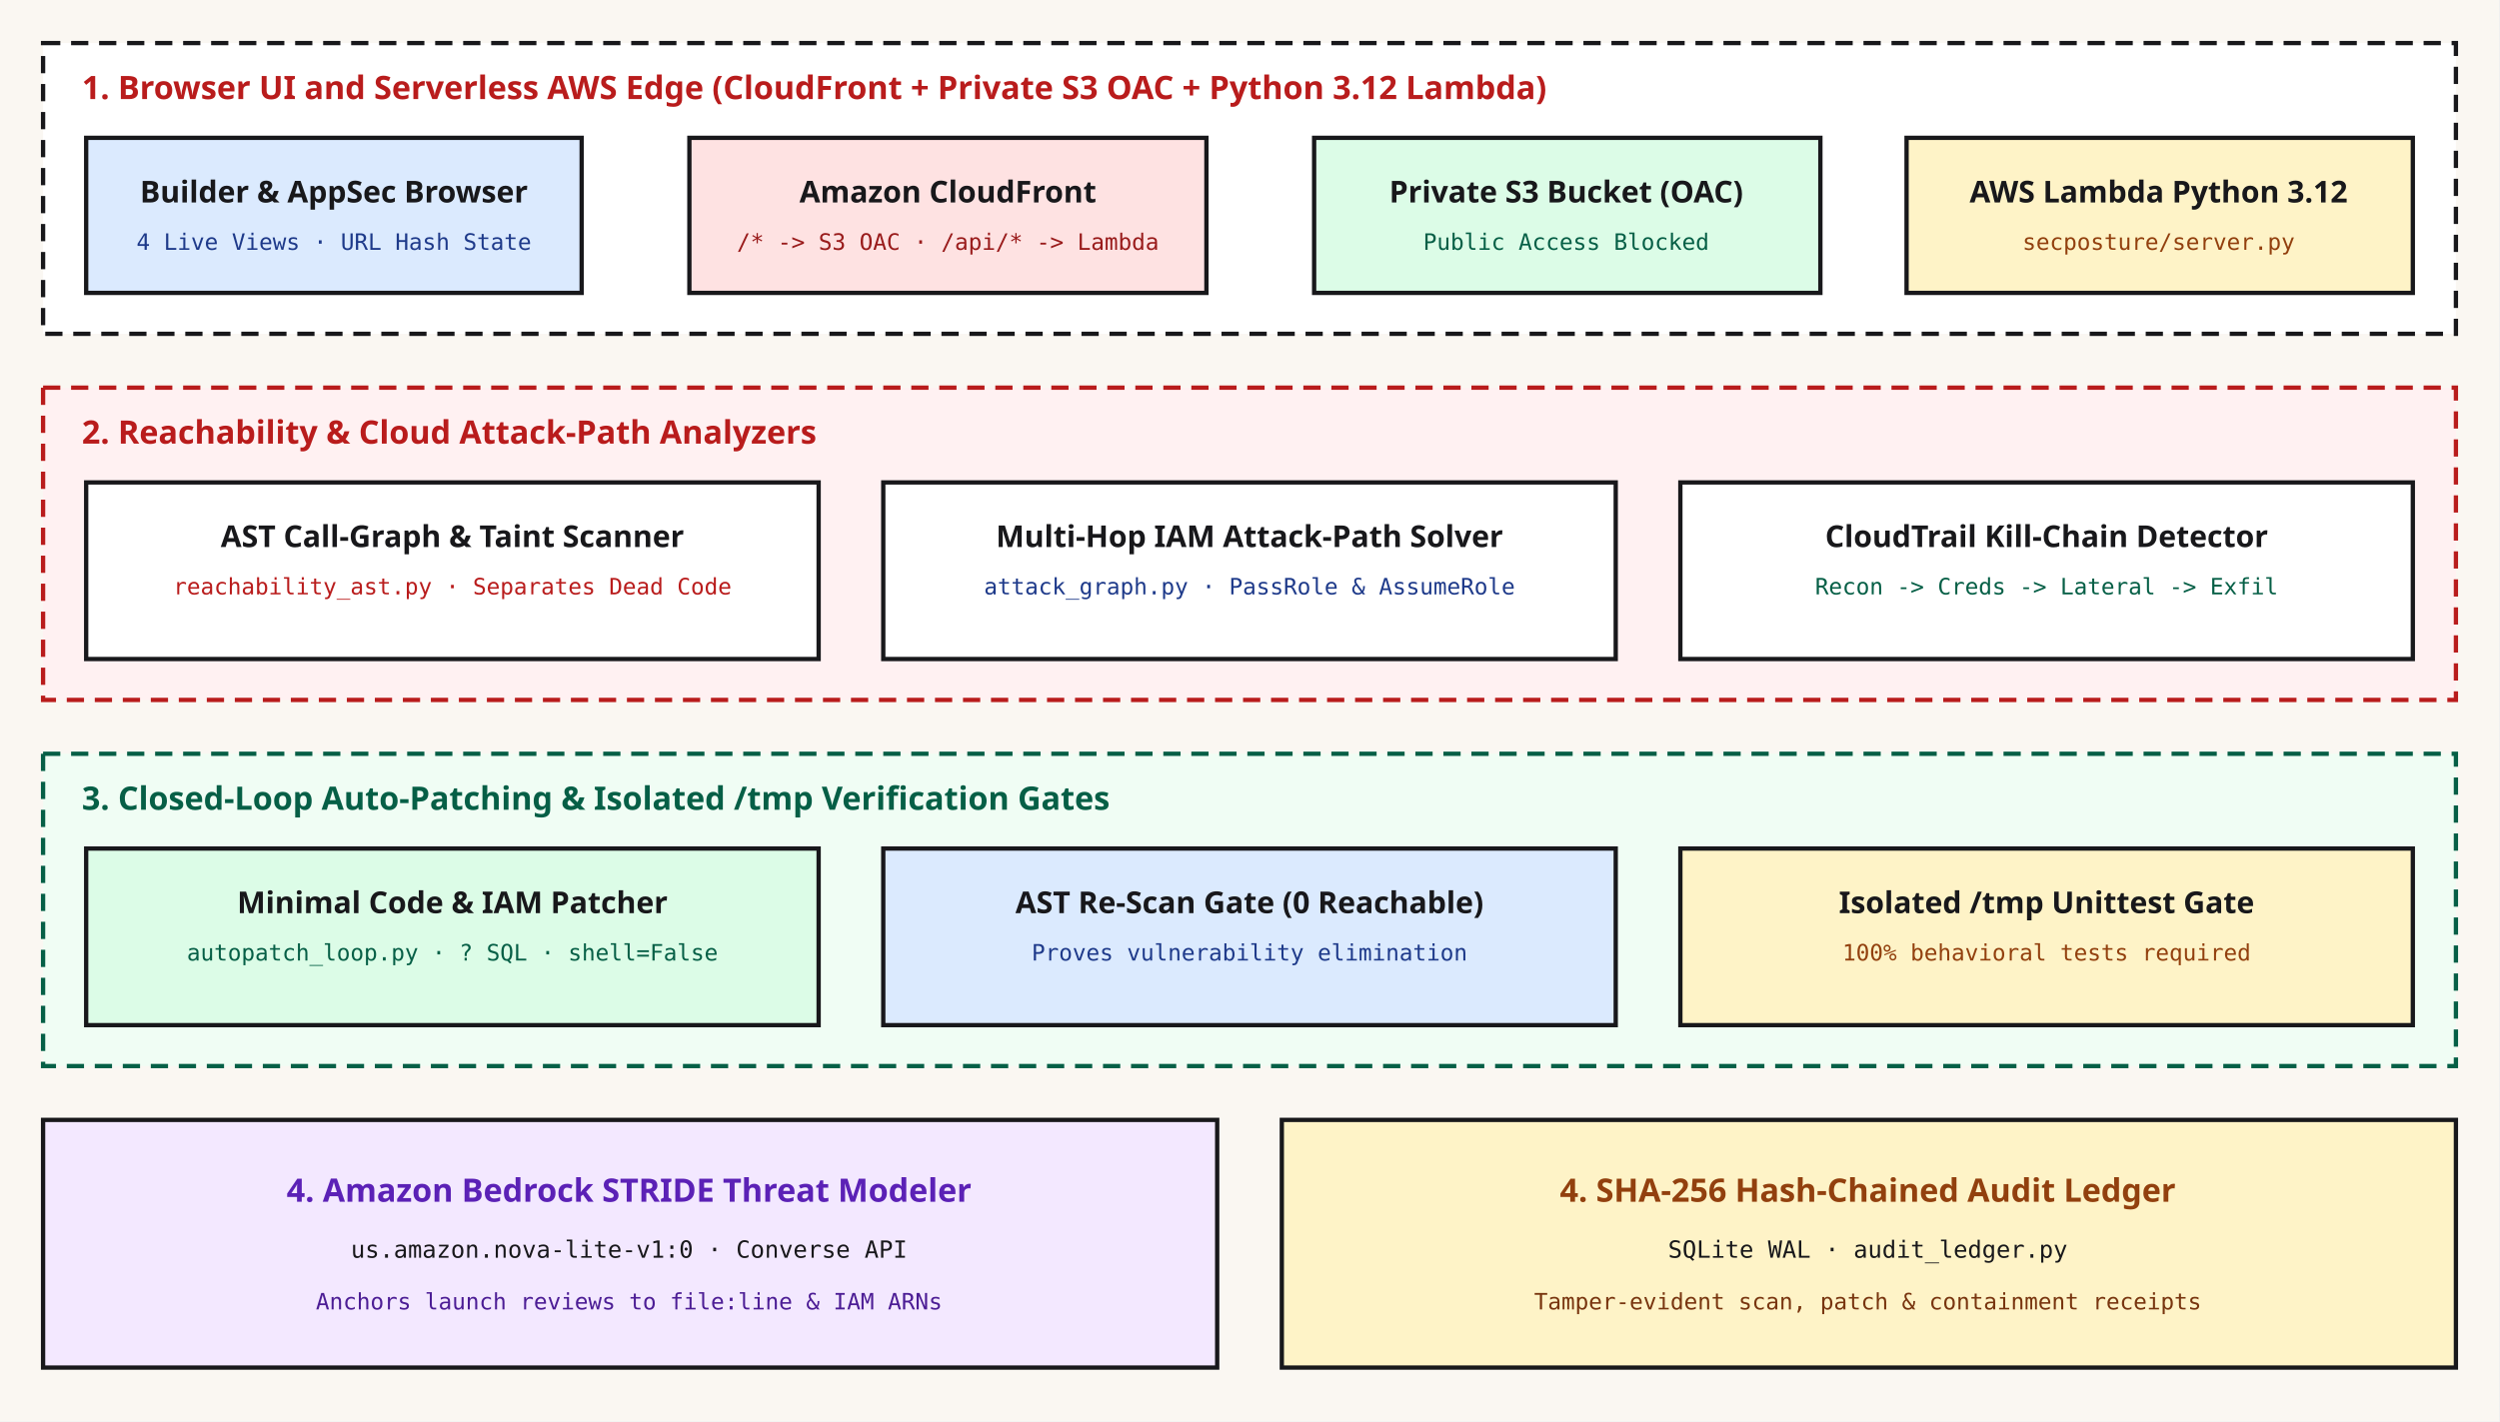
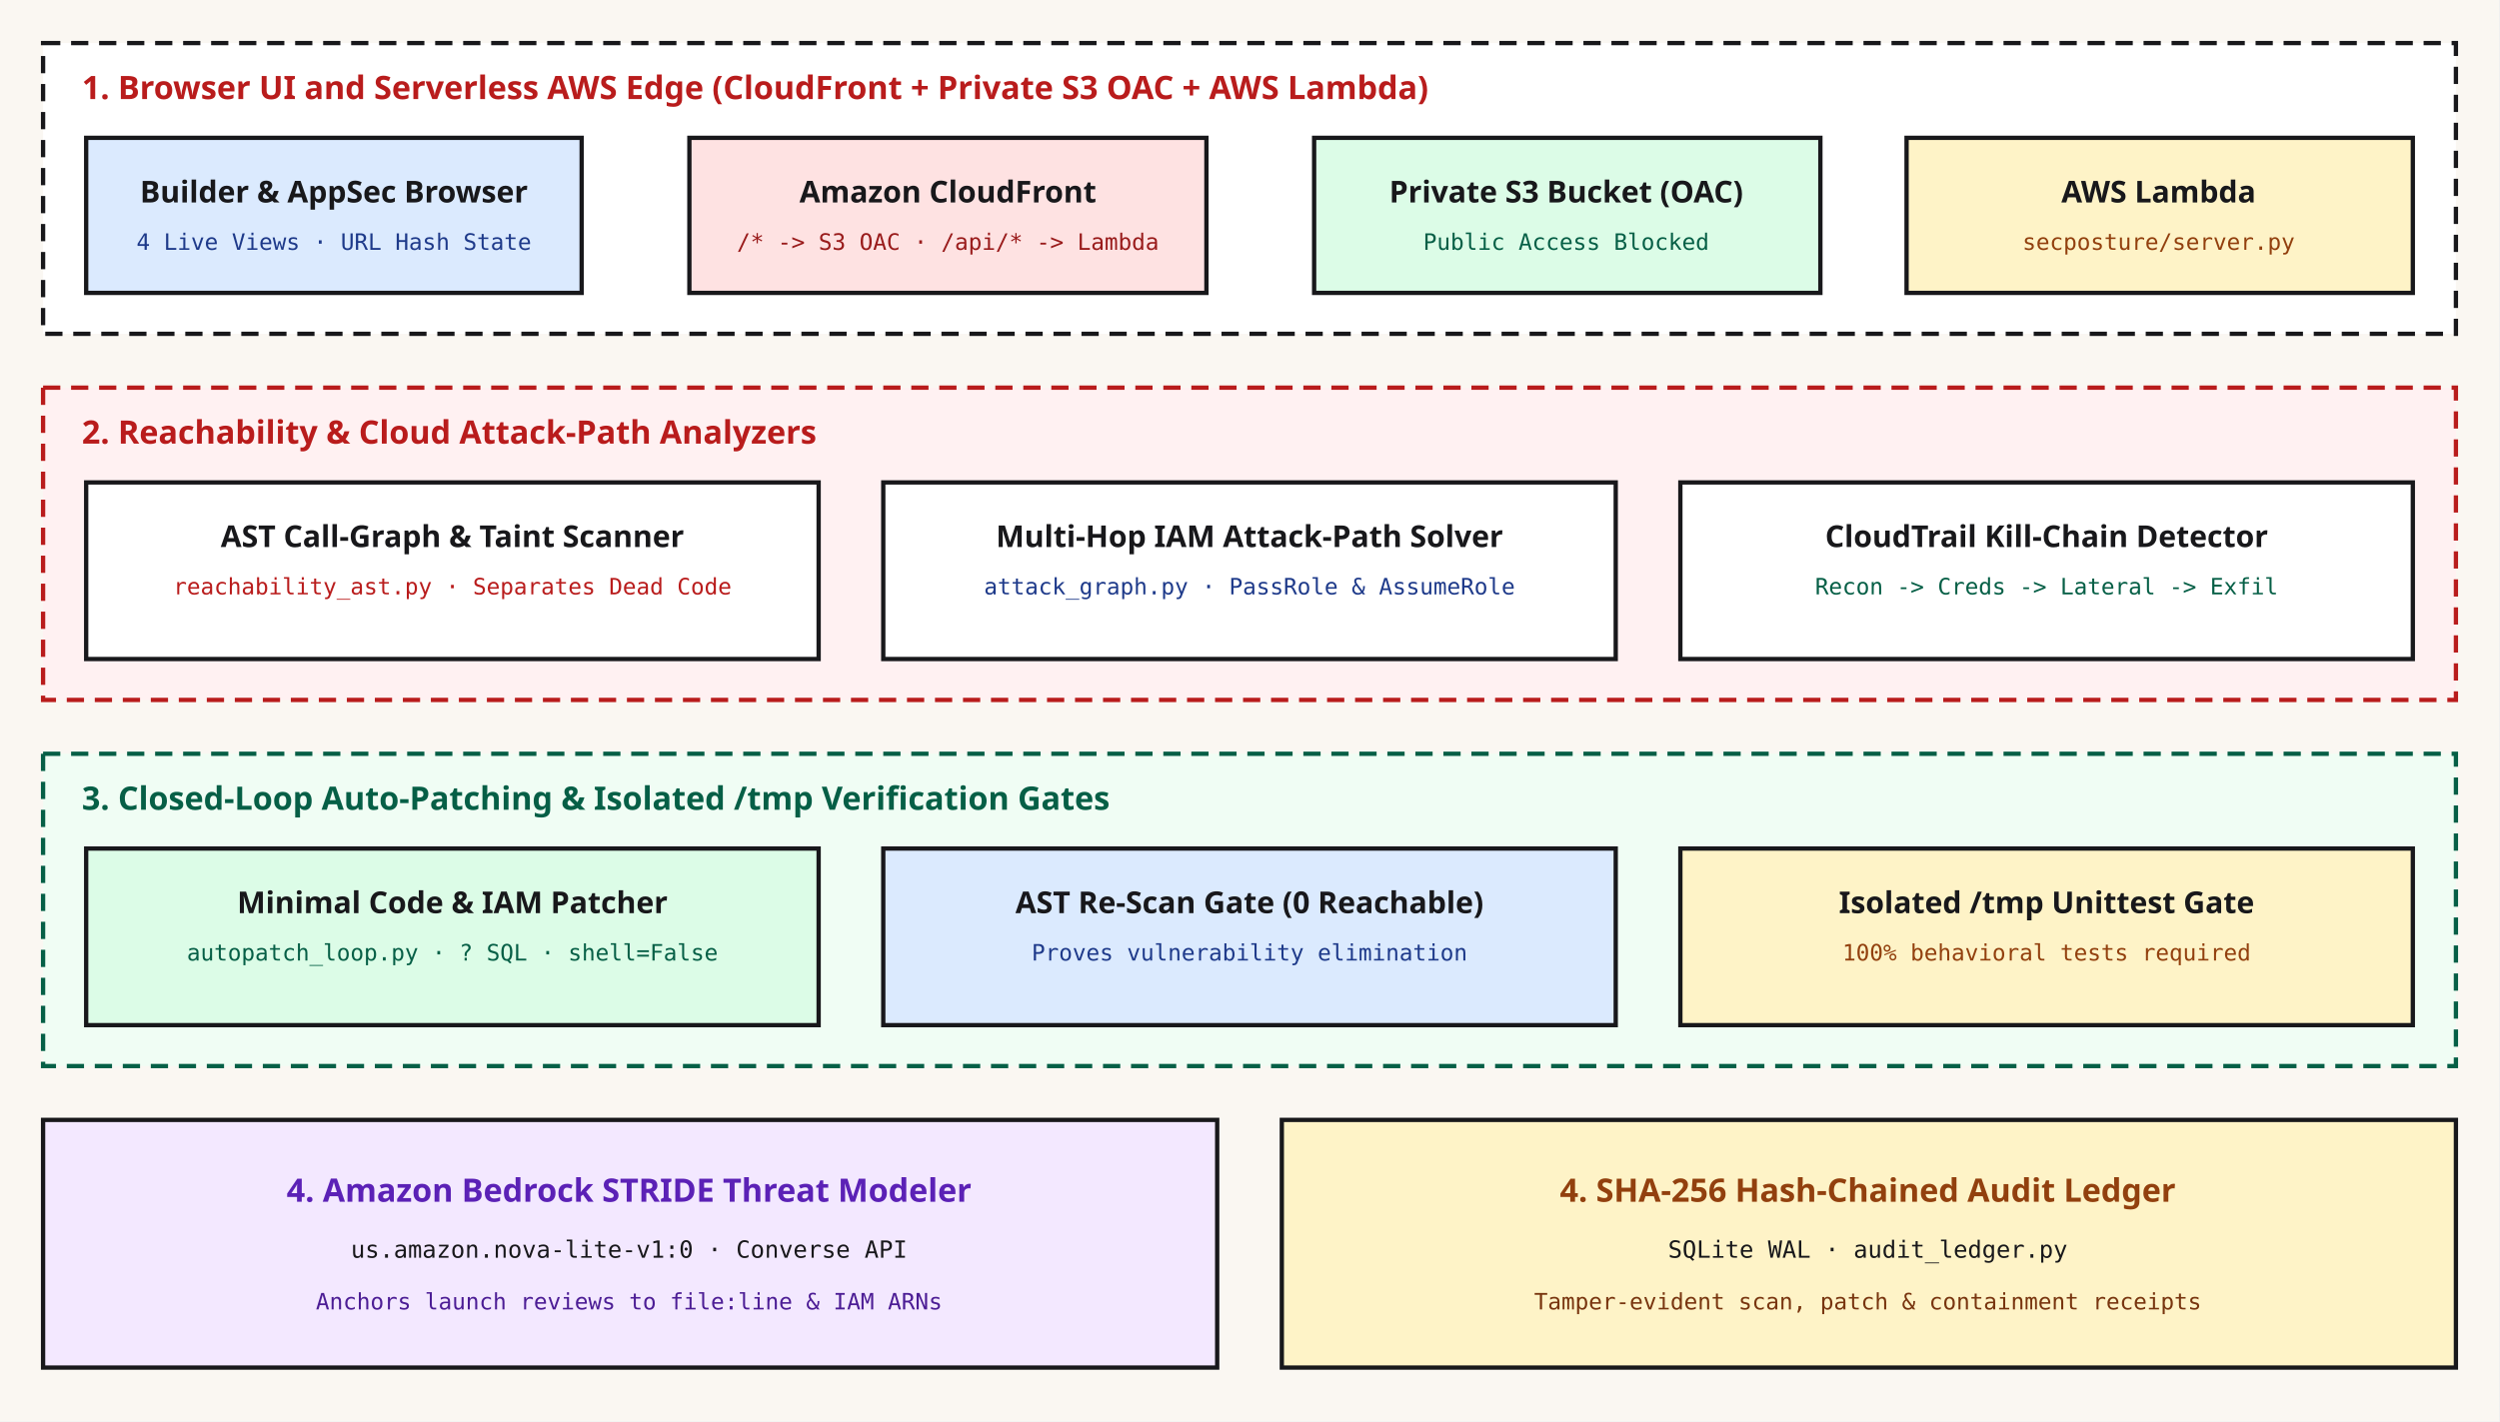
<svg xmlns="http://www.w3.org/2000/svg" viewBox="0 0 1160 660" role="img" aria-label="SecPosture System Architecture">
  <rect width="1160" height="660" fill="#FAF7F2" />
  <rect x="20" y="20" width="1120" height="135" fill="#FFFFFF" stroke="#18181B" stroke-width="2" stroke-dasharray="8 5" />
-   <text x="38" y="46" font-family="sans-serif" font-size="15" font-weight="800" fill="#B91C1C">1. Browser UI and Serverless AWS Edge (CloudFront + Private S3 OAC + Python 3.12 Lambda)</text>
+   <text x="38" y="46" font-family="sans-serif" font-size="15" font-weight="800" fill="#B91C1C">1. Browser UI and Serverless AWS Edge (CloudFront + Private S3 OAC + AWS Lambda)</text>
  <rect x="40" y="64" width="230" height="72" fill="#DBEAFE" stroke="#18181B" stroke-width="2" />
  <text x="155" y="94" text-anchor="middle" font-family="sans-serif" font-size="14" font-weight="700" fill="#18181B">Builder &amp; AppSec Browser</text>
  <text x="155" y="116" text-anchor="middle" font-family="monospace" font-size="10.5" fill="#1E3A8A">4 Live Views · URL Hash State</text>
  <rect x="320" y="64" width="240" height="72" fill="#FEE2E2" stroke="#18181B" stroke-width="2" />
  <text x="440" y="94" text-anchor="middle" font-family="sans-serif" font-size="14" font-weight="700" fill="#18181B">Amazon CloudFront</text>
  <text x="440" y="116" text-anchor="middle" font-family="monospace" font-size="10.5" fill="#991B1B">/* -&gt; S3 OAC · /api/* -&gt; Lambda</text>
  <rect x="610" y="64" width="235" height="72" fill="#DCFCE7" stroke="#18181B" stroke-width="2" />
  <text x="727" y="94" text-anchor="middle" font-family="sans-serif" font-size="14" font-weight="700" fill="#18181B">Private S3 Bucket (OAC)</text>
  <text x="727" y="116" text-anchor="middle" font-family="monospace" font-size="10.5" fill="#065F46">Public Access Blocked</text>
  <rect x="885" y="64" width="235" height="72" fill="#FEF3C7" stroke="#18181B" stroke-width="2" />
-   <text x="1002" y="94" text-anchor="middle" font-family="sans-serif" font-size="14" font-weight="700" fill="#18181B">AWS Lambda Python 3.12</text>
+   <text x="1002" y="94" text-anchor="middle" font-family="sans-serif" font-size="14" font-weight="700" fill="#18181B">AWS Lambda</text>
  <text x="1002" y="116" text-anchor="middle" font-family="monospace" font-size="10.5" fill="#92400E">secposture/server.py</text>
  <rect x="20" y="180" width="1120" height="145" fill="#FFF1F2" stroke="#B91C1C" stroke-width="2" stroke-dasharray="8 5" />
  <text x="38" y="206" font-family="sans-serif" font-size="15" font-weight="800" fill="#B91C1C">2. Reachability &amp; Cloud Attack-Path Analyzers</text>
  <rect x="40" y="224" width="340" height="82" fill="#FFFFFF" stroke="#18181B" stroke-width="2" />
  <text x="210" y="254" text-anchor="middle" font-family="sans-serif" font-size="14" font-weight="700" fill="#18181B">AST Call-Graph &amp; Taint Scanner</text>
  <text x="210" y="276" text-anchor="middle" font-family="monospace" font-size="10.5" fill="#B91C1C">reachability_ast.py · Separates Dead Code</text>
  <rect x="410" y="224" width="340" height="82" fill="#FFFFFF" stroke="#18181B" stroke-width="2" />
  <text x="580" y="254" text-anchor="middle" font-family="sans-serif" font-size="14" font-weight="700" fill="#18181B">Multi-Hop IAM Attack-Path Solver</text>
  <text x="580" y="276" text-anchor="middle" font-family="monospace" font-size="10.5" fill="#1E3A8A">attack_graph.py · PassRole &amp; AssumeRole</text>
  <rect x="780" y="224" width="340" height="82" fill="#FFFFFF" stroke="#18181B" stroke-width="2" />
  <text x="950" y="254" text-anchor="middle" font-family="sans-serif" font-size="14" font-weight="700" fill="#18181B">CloudTrail Kill-Chain Detector</text>
  <text x="950" y="276" text-anchor="middle" font-family="monospace" font-size="10.5" fill="#065F46">Recon -&gt; Creds -&gt; Lateral -&gt; Exfil</text>
  <rect x="20" y="350" width="1120" height="145" fill="#F0FDF4" stroke="#065F46" stroke-width="2" stroke-dasharray="8 5" />
  <text x="38" y="376" font-family="sans-serif" font-size="15" font-weight="800" fill="#065F46">3. Closed-Loop Auto-Patching &amp; Isolated /tmp Verification Gates</text>
  <rect x="40" y="394" width="340" height="82" fill="#DCFCE7" stroke="#18181B" stroke-width="2" />
  <text x="210" y="424" text-anchor="middle" font-family="sans-serif" font-size="14" font-weight="700" fill="#18181B">Minimal Code &amp; IAM Patcher</text>
  <text x="210" y="446" text-anchor="middle" font-family="monospace" font-size="10.5" fill="#065F46">autopatch_loop.py · ? SQL · shell=False</text>
  <rect x="410" y="394" width="340" height="82" fill="#DBEAFE" stroke="#18181B" stroke-width="2" />
  <text x="580" y="424" text-anchor="middle" font-family="sans-serif" font-size="14" font-weight="700" fill="#18181B">AST Re-Scan Gate (0 Reachable)</text>
  <text x="580" y="446" text-anchor="middle" font-family="monospace" font-size="10.5" fill="#1E3A8A">Proves vulnerability elimination</text>
  <rect x="780" y="394" width="340" height="82" fill="#FEF3C7" stroke="#18181B" stroke-width="2" />
  <text x="950" y="424" text-anchor="middle" font-family="sans-serif" font-size="14" font-weight="700" fill="#18181B">Isolated /tmp Unittest Gate</text>
  <text x="950" y="446" text-anchor="middle" font-family="monospace" font-size="10.5" fill="#92400E">100% behavioral tests required</text>
  <rect x="20" y="520" width="545" height="115" fill="#F3E8FF" stroke="#18181B" stroke-width="2" />
  <text x="292" y="558" text-anchor="middle" font-family="sans-serif" font-size="15" font-weight="800" fill="#5B21B6">4. Amazon Bedrock STRIDE Threat Modeler</text>
  <text x="292" y="584" text-anchor="middle" font-family="monospace" font-size="11" fill="#18181B">us.amazon.nova-lite-v1:0 · Converse API</text>
  <text x="292" y="608" text-anchor="middle" font-family="monospace" font-size="10.5" fill="#4C1D95">Anchors launch reviews to file:line &amp; IAM ARNs</text>
  <rect x="595" y="520" width="545" height="115" fill="#FEF3C7" stroke="#18181B" stroke-width="2" />
  <text x="867" y="558" text-anchor="middle" font-family="sans-serif" font-size="15" font-weight="800" fill="#92400E">4. SHA-256 Hash-Chained Audit Ledger</text>
  <text x="867" y="584" text-anchor="middle" font-family="monospace" font-size="11" fill="#18181B">SQLite WAL · audit_ledger.py</text>
  <text x="867" y="608" text-anchor="middle" font-family="monospace" font-size="10.5" fill="#78350F">Tamper-evident scan, patch &amp; containment receipts</text>
</svg>
